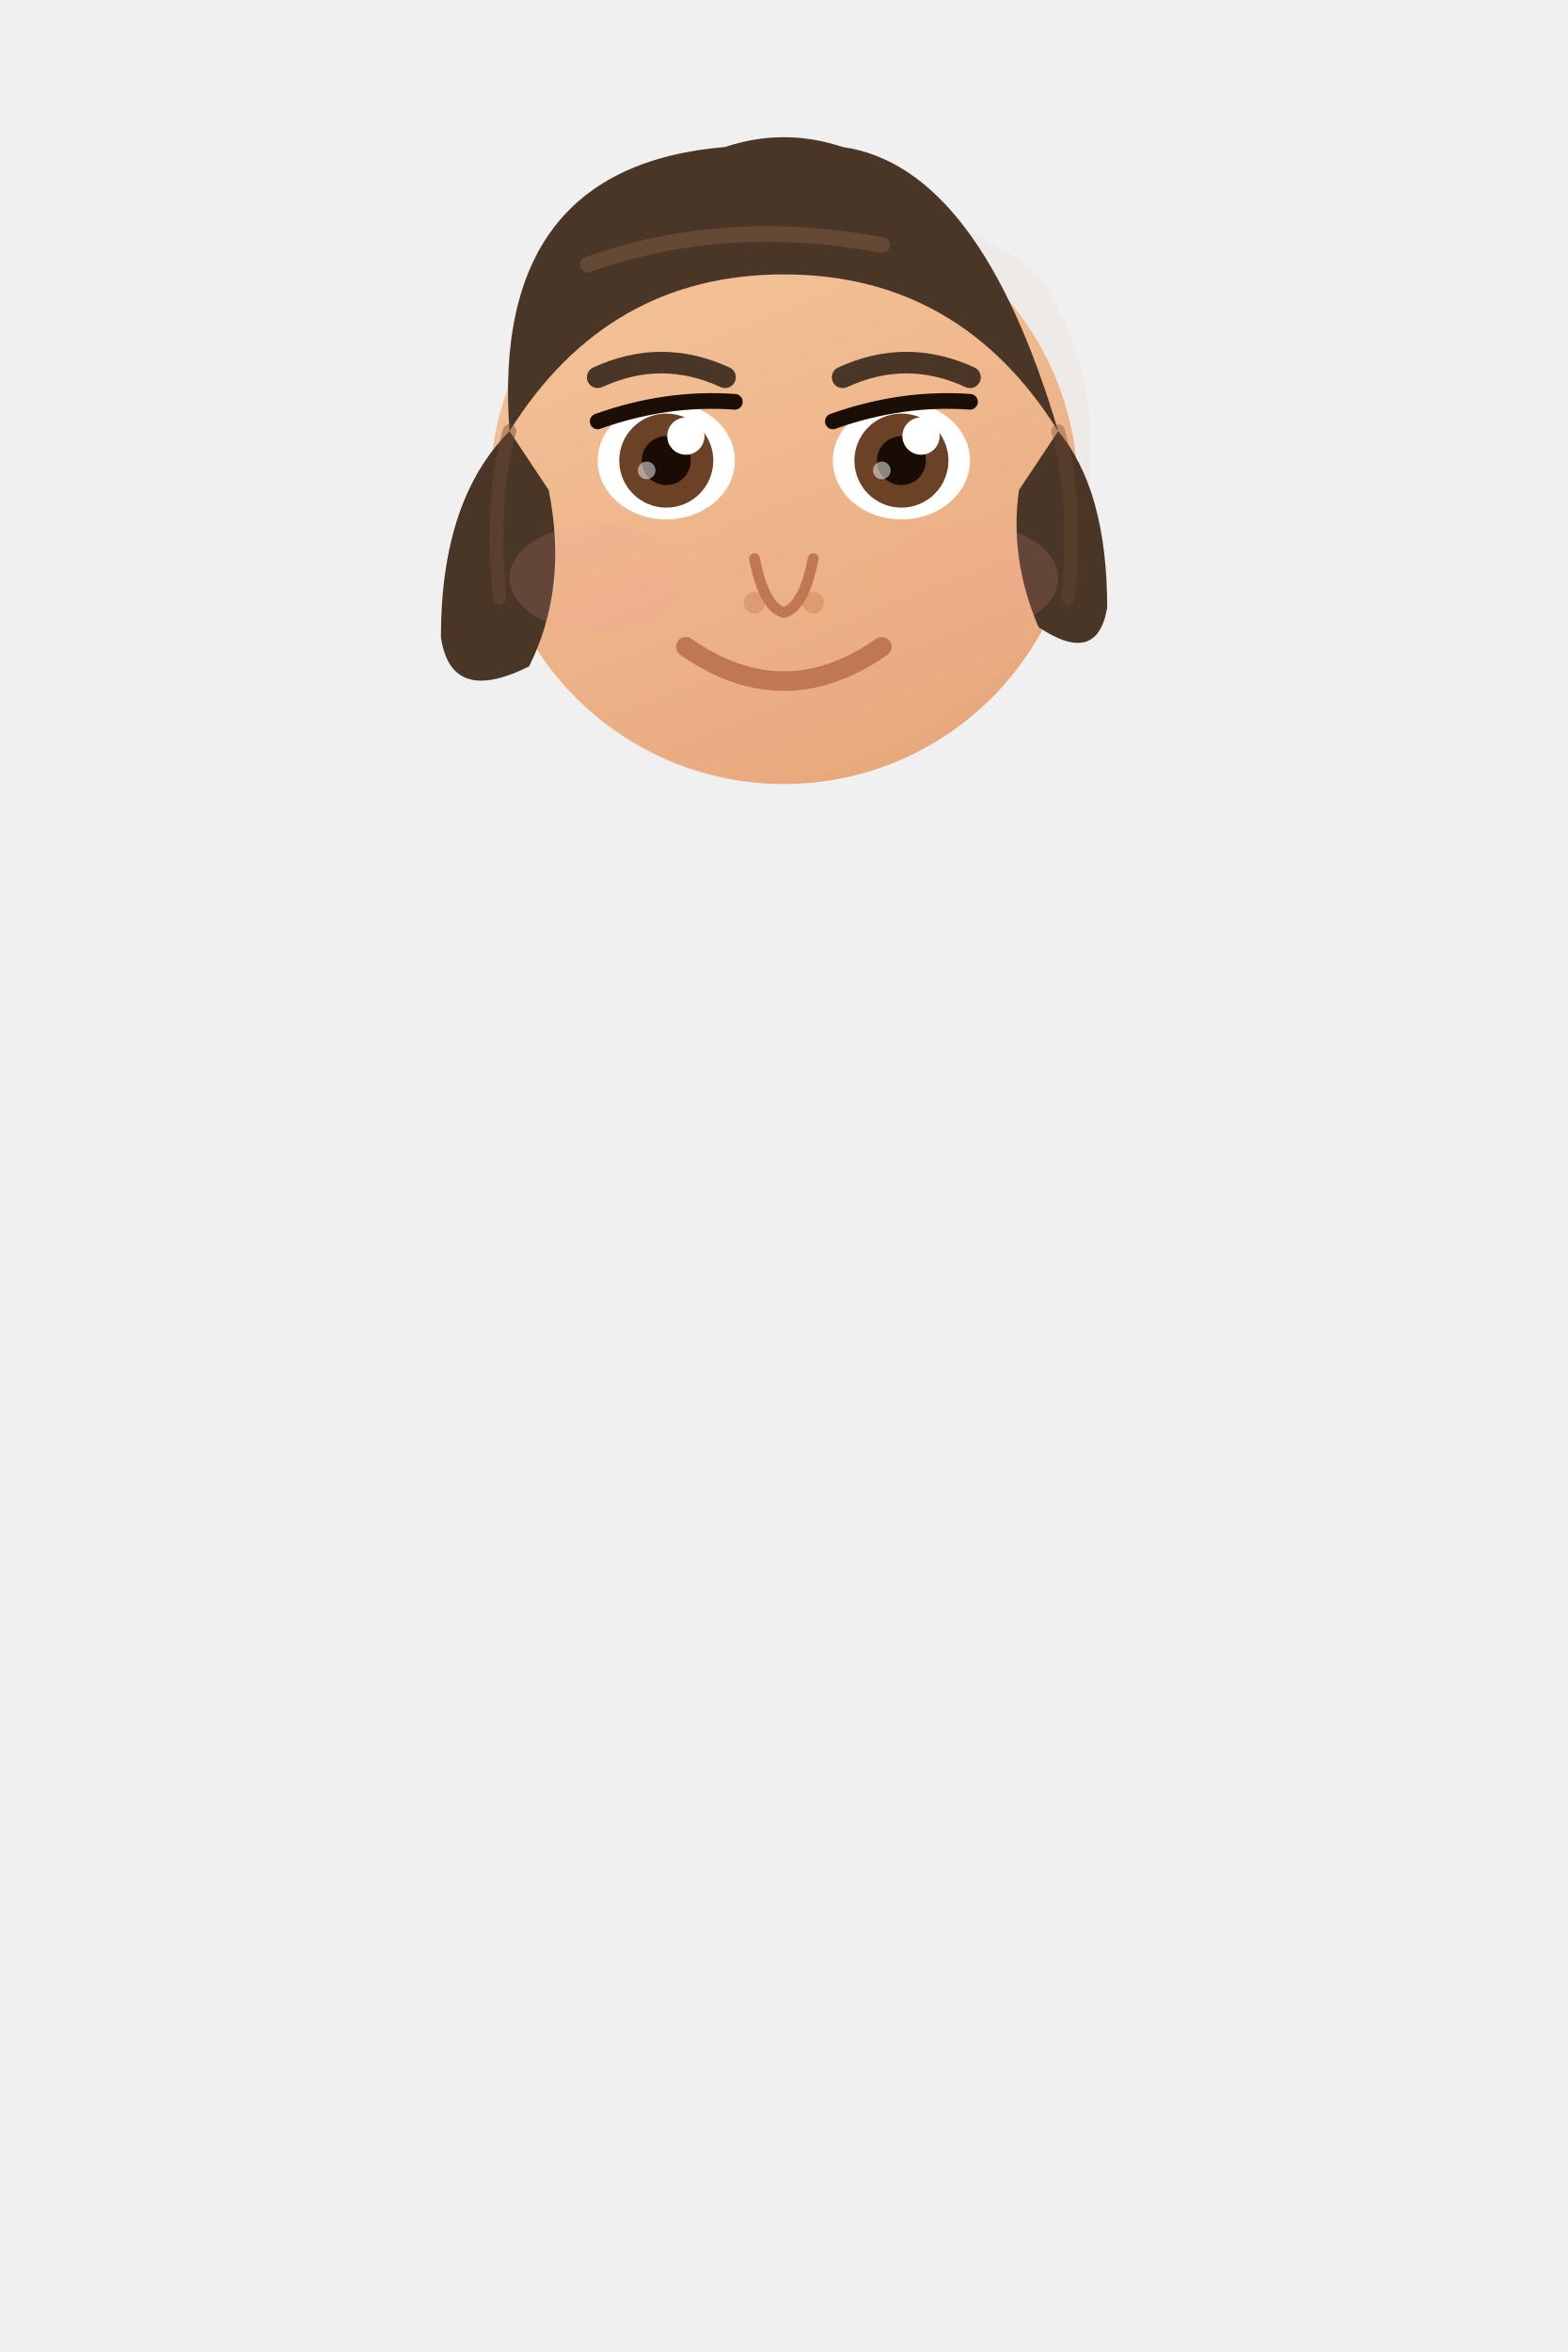
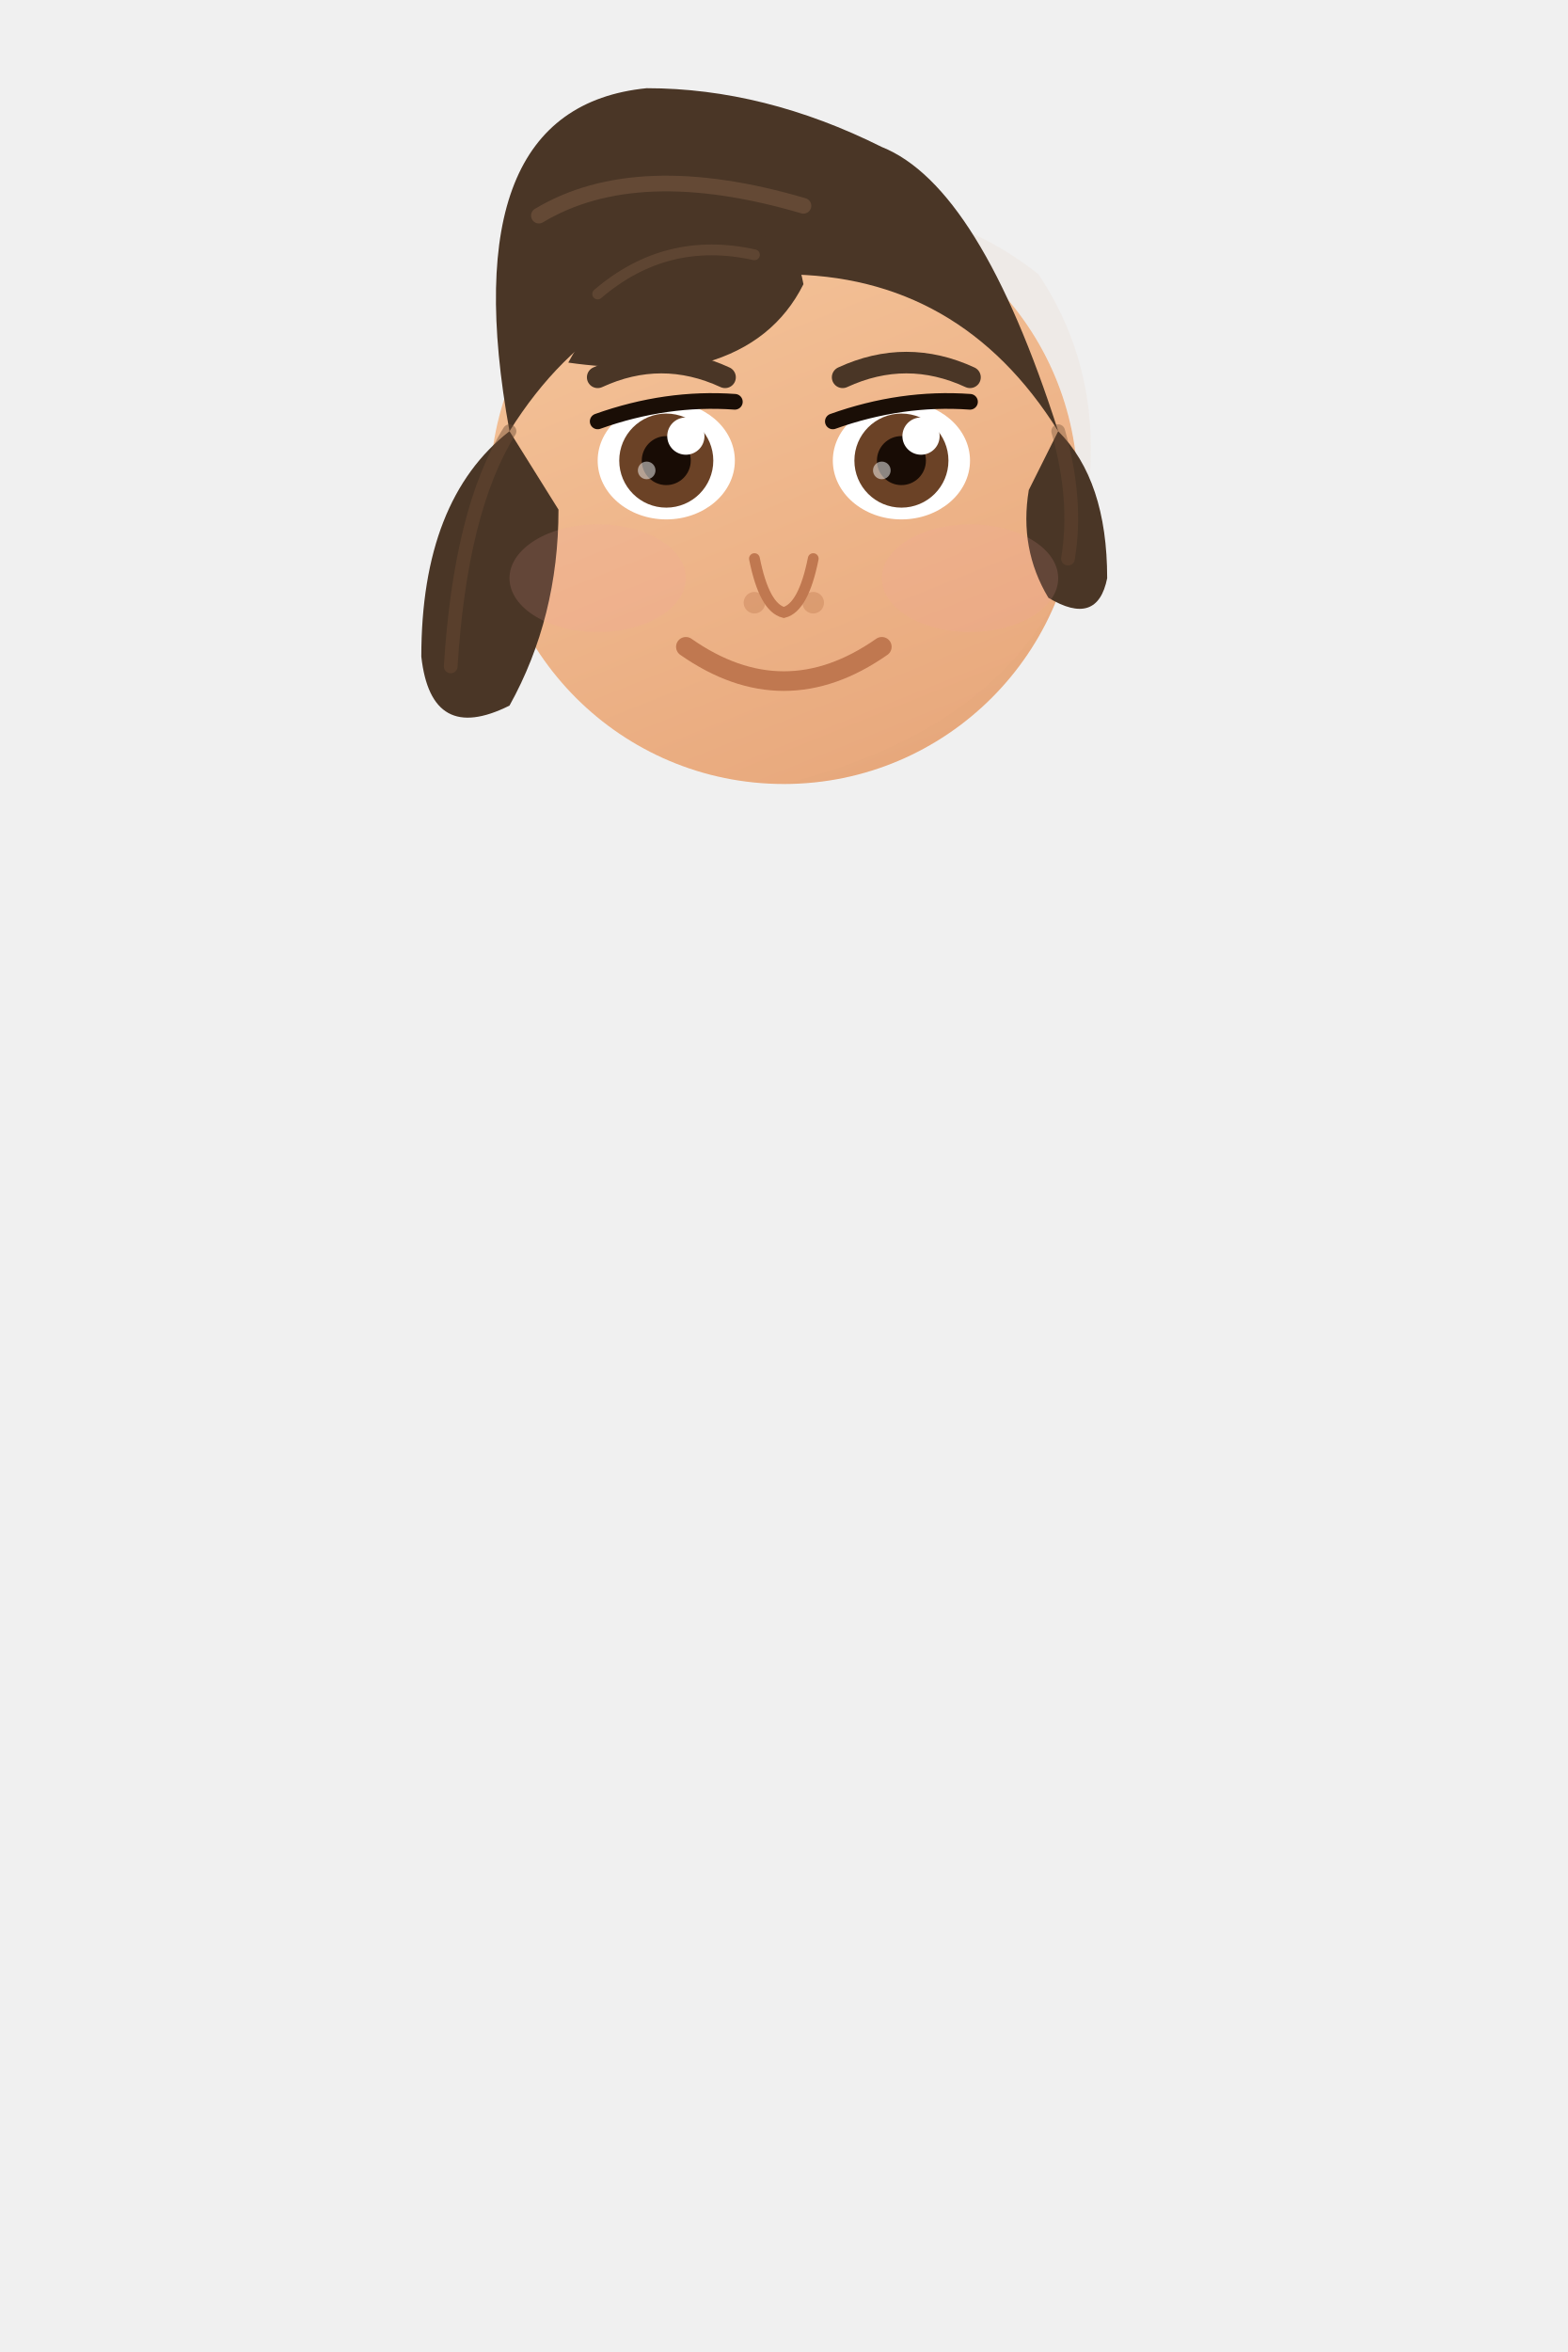
<svg xmlns="http://www.w3.org/2000/svg" viewBox="0 0 160 240">
  <defs>
    <linearGradient id="ex-sk" x1="0.3" y1="0" x2="0.7" y2="1">
      <stop offset="0%" stop-color="#F5C49A" />
      <stop offset="100%" stop-color="#E8A87C" />
    </linearGradient>
  </defs>
  <circle cx="80" cy="50" r="30" fill="url(#ex-sk)" />
  <path d="M 80 20 A 30 30 0 0 1 80 80 Q 104 74 110 56 Q 114 40 106 28 Q 96 20 80 20 Z" fill="#d4956a" opacity="0.07" />
-   <path d="M 52 44 Q 45 51 45 65 Q 46 72 54 68 Q 58 60 56 50 Z" fill="#4a3626" />
-   <path d="M 108 44 Q 113 50 113 62 Q 112 68 106 64 Q 103 57 104 50 Z" fill="#4a3626" />
-   <path d="M 52 44 Q 50 17 74 15 Q 80 13 86 15 Q 100 17 108 44 Q 98 28 80 28 Q 62 28 52 44 Z" fill="#4a3626" />
-   <path d="M 60 27 Q 74 22 90 25" fill="none" stroke="#7d5c44" stroke-width="1.6" stroke-linecap="round" opacity="0.5" />
-   <path d="M 52 44 Q 50 51 51 61" fill="none" stroke="#6b4a33" stroke-width="1.4" stroke-linecap="round" opacity="0.45" />
-   <path d="M 108 44 Q 110 51 109 61" fill="none" stroke="#6b4a33" stroke-width="1.4" stroke-linecap="round" opacity="0.38" />
+   <path d="M 52 44 Q 43 51 43 67 Q 44 76 52 72 Q 57 63 57 52 Z" fill="#4a3626" />
+   <path d="M 108 44 Q 113 49 113 59 Q 112 64 107 61 Q 104 56 105 50 Z" fill="#4a3626" />
+   <path d="M 52 44 Q 46 11 66 9 Q 78 9 90 15 Q 100 19 108 44 Q 98 28 80 28 Q 62 28 52 44 Z" fill="#4a3626" />
+   <path d="M 55 22 Q 65 16 82 21" fill="none" stroke="#7d5c44" stroke-width="1.6" stroke-linecap="round" opacity="0.5" />
+   <path d="M 52 44 Q 47 52 46 68" fill="none" stroke="#6b4a33" stroke-width="1.4" stroke-linecap="round" opacity="0.45" />
+   <path d="M 108 44 Q 110 51 109 57" fill="none" stroke="#6b4a33" stroke-width="1.4" stroke-linecap="round" opacity="0.38" />
+   <path d="M 58 37 Q 64 26 74 24 Q 81 23 82 29 Q 79 35 72 37 Q 65 38 58 37 Z" fill="#4a3626" />
+   <path d="M 61 30 Q 68 24 77 26" fill="none" stroke="#7d5c44" stroke-width="1.1" stroke-linecap="round" opacity="0.4" />
  <path d="M 61 38.5 Q 67.5 35.5 74 38.5" fill="none" stroke="#4a3626" stroke-width="2.2" stroke-linecap="round" />
  <path d="M 86 38.5 Q 92.5 35.5 99 38.5" fill="none" stroke="#4a3626" stroke-width="2.2" stroke-linecap="round" />
  <ellipse cx="68" cy="47" rx="7" ry="6" fill="white" />
  <ellipse cx="92" cy="47" rx="7" ry="6" fill="white" />
  <circle cx="68" cy="47" r="4.8" fill="#6B4226" />
  <circle cx="92" cy="47" r="4.8" fill="#6B4226" />
  <circle cx="68" cy="47" r="2.5" fill="#180c05" />
  <circle cx="92" cy="47" r="2.5" fill="#180c05" />
  <circle cx="70" cy="44.5" r="1.9" fill="white" />
  <circle cx="94" cy="44.5" r="1.9" fill="white" />
  <circle cx="66" cy="48" r="0.9" fill="white" opacity="0.5" />
  <circle cx="90" cy="48" r="0.9" fill="white" opacity="0.5" />
  <path d="M 61 43 Q 68 40.5 75 41" fill="none" stroke="#1a0e06" stroke-width="1.6" stroke-linecap="round" />
  <path d="M 85 43 Q 92 40.5 99 41" fill="none" stroke="#1a0e06" stroke-width="1.6" stroke-linecap="round" />
  <path d="M 77 57 Q 78 62 80 62.5 Q 82 62 83 57" fill="none" stroke="#c07850" stroke-width="1.1" stroke-linecap="round" />
  <circle cx="77" cy="61.5" r="1.1" fill="#c07850" opacity="0.38" />
  <circle cx="83" cy="61.5" r="1.1" fill="#c07850" opacity="0.38" />
  <path d="M 70 66 Q 80 73 90 66" stroke="#c07850" stroke-width="2" fill="none" stroke-linecap="round" />
  <ellipse cx="61" cy="59" rx="9" ry="5.5" fill="#F4A0A0" opacity="0.15" />
  <ellipse cx="99" cy="59" rx="9" ry="5.5" fill="#F4A0A0" opacity="0.15" />
</svg>
